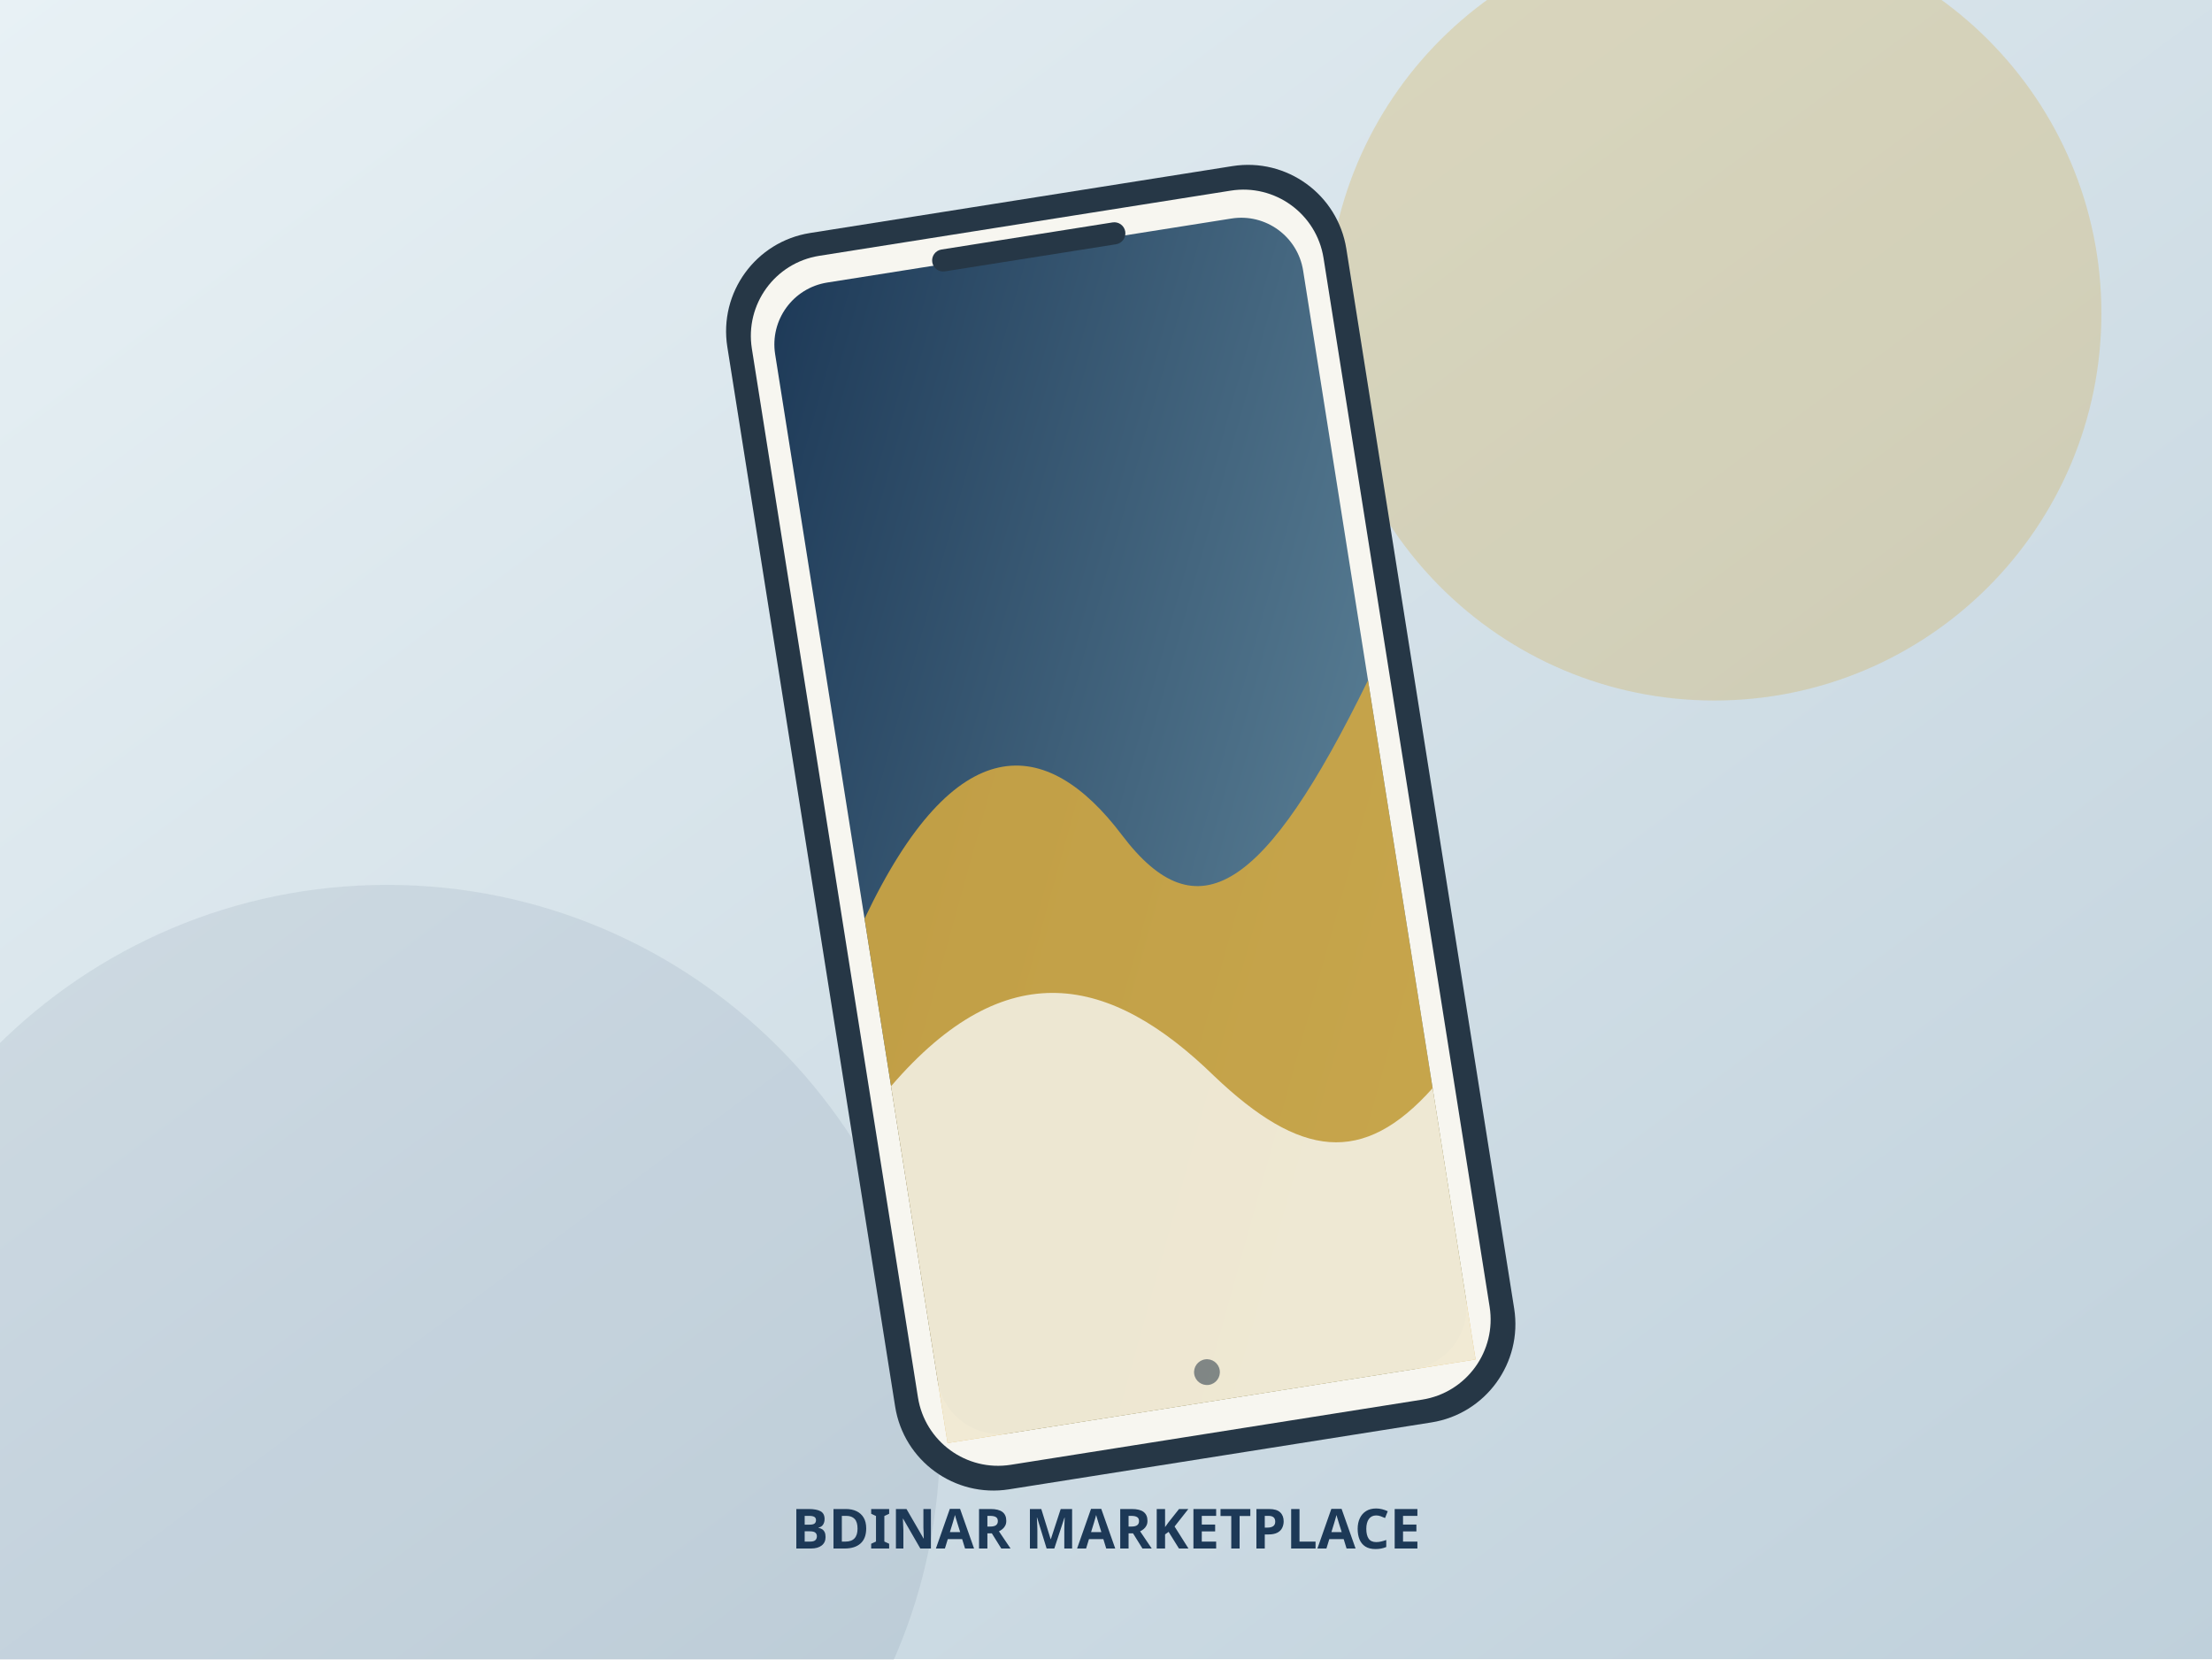
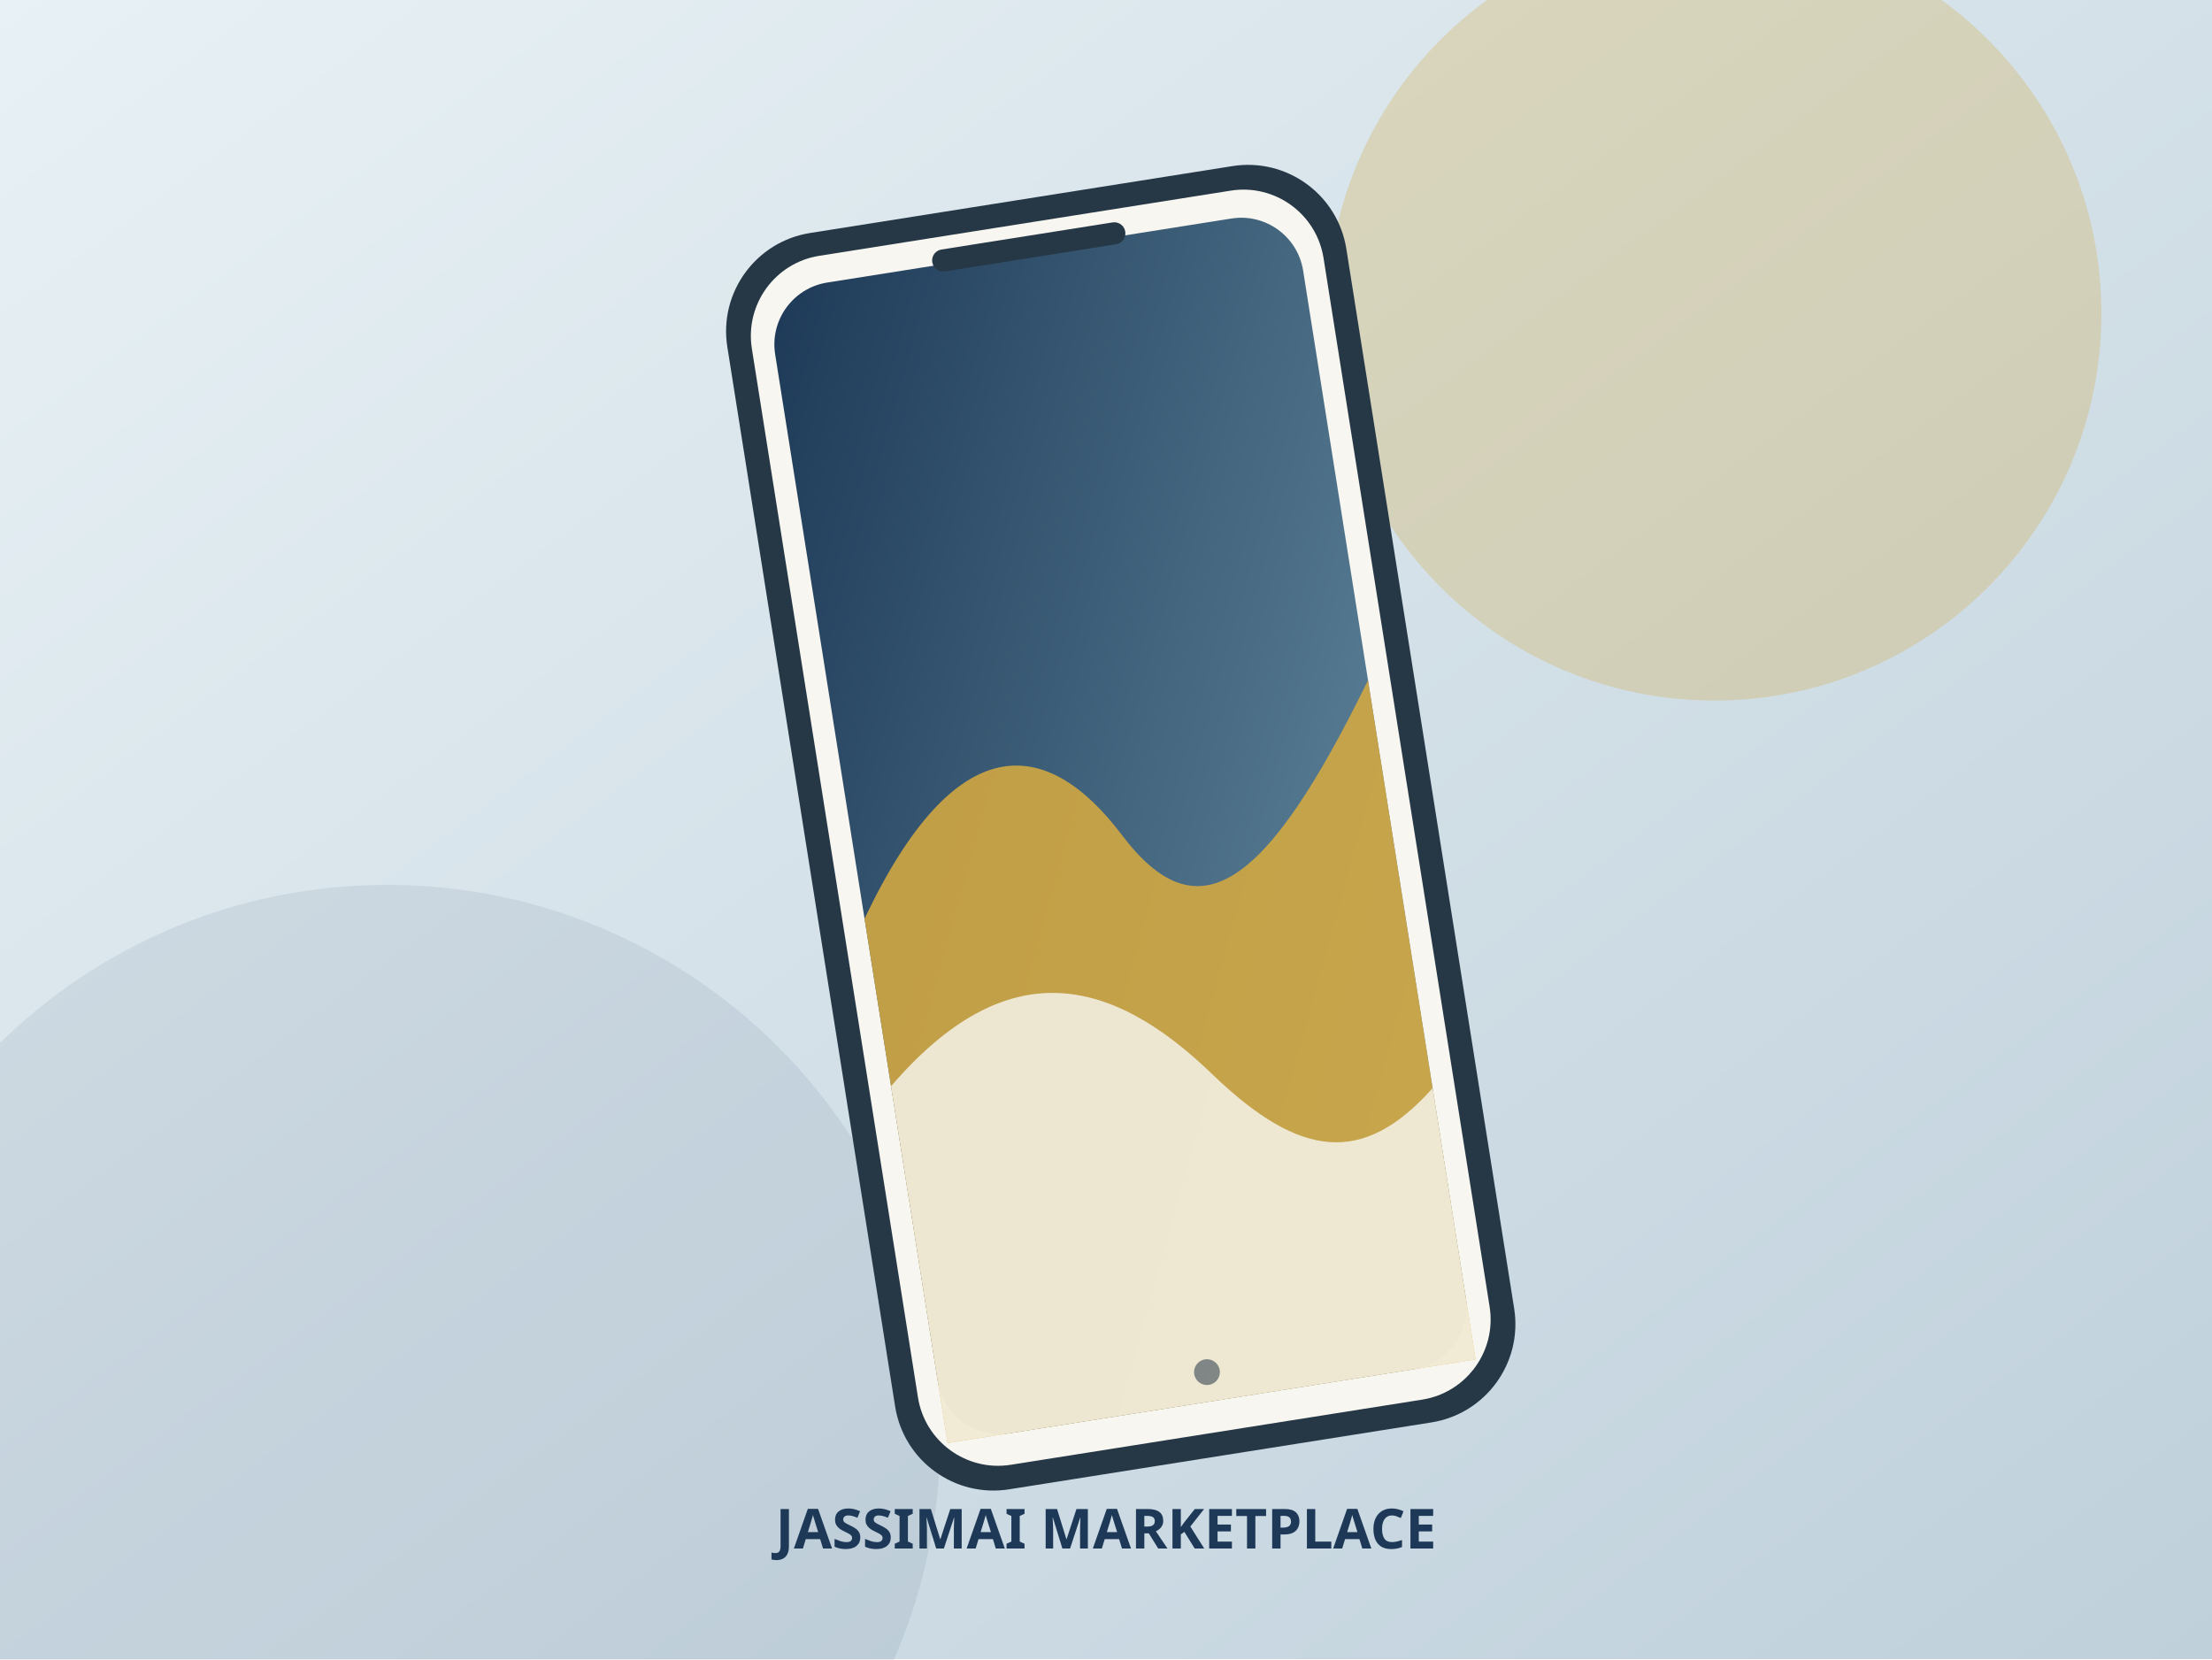
<svg xmlns="http://www.w3.org/2000/svg" viewBox="0 0 1200 900" role="img" aria-label="هاتف ذكي">
  <defs>
    <linearGradient id="bg" x1="0" y1="0" x2="1" y2="1">
      <stop offset="0" stop-color="#e8f1f5" />
      <stop offset="1" stop-color="#bfd0db" />
    </linearGradient>
    <linearGradient id="screen" x1="0" y1="0" x2="1" y2="1">
      <stop offset="0" stop-color="#1d3957" />
      <stop offset="1" stop-color="#6b93a7" />
    </linearGradient>
  </defs>
  <rect width="1200" height="900" fill="url(#bg)" />
  <circle cx="930" cy="170" r="210" fill="#d4a941" opacity=".28" />
  <circle cx="210" cy="780" r="300" fill="#1d3957" opacity=".08" />
  <g transform="translate(438 104) rotate(-9 170 345)">
    <rect x="0" y="0" width="340" height="690" rx="54" fill="#263746" />
    <rect x="13" y="13" width="314" height="664" rx="44" fill="#f7f6f0" />
    <rect x="25" y="28" width="290" height="632" rx="34" fill="url(#screen)" />
    <path d="M25 372c65-95 113-83 145-23s72 42 145-62v373H25z" fill="#d4a941" opacity=".88" />
    <path d="M25 464c73-62 127-41 174 22 39 51 72 61 116 25v149H25z" fill="#f7f6f0" opacity=".82" />
    <rect x="117" y="20" width="106" height="12" rx="6" fill="#263746" />
    <circle cx="170" cy="644" r="7" fill="#263746" opacity=".55" />
  </g>
-   <text x="600" y="840" text-anchor="middle" font-family="sans-serif" font-size="30" font-weight="700" fill="#1d3957">BDINAR MARKETPLACE</text>
+   <text x="600" y="840" text-anchor="middle" font-family="sans-serif" font-size="30" font-weight="700" fill="#1d3957">JASSIMAI MARKETPLACE</text>
</svg>
